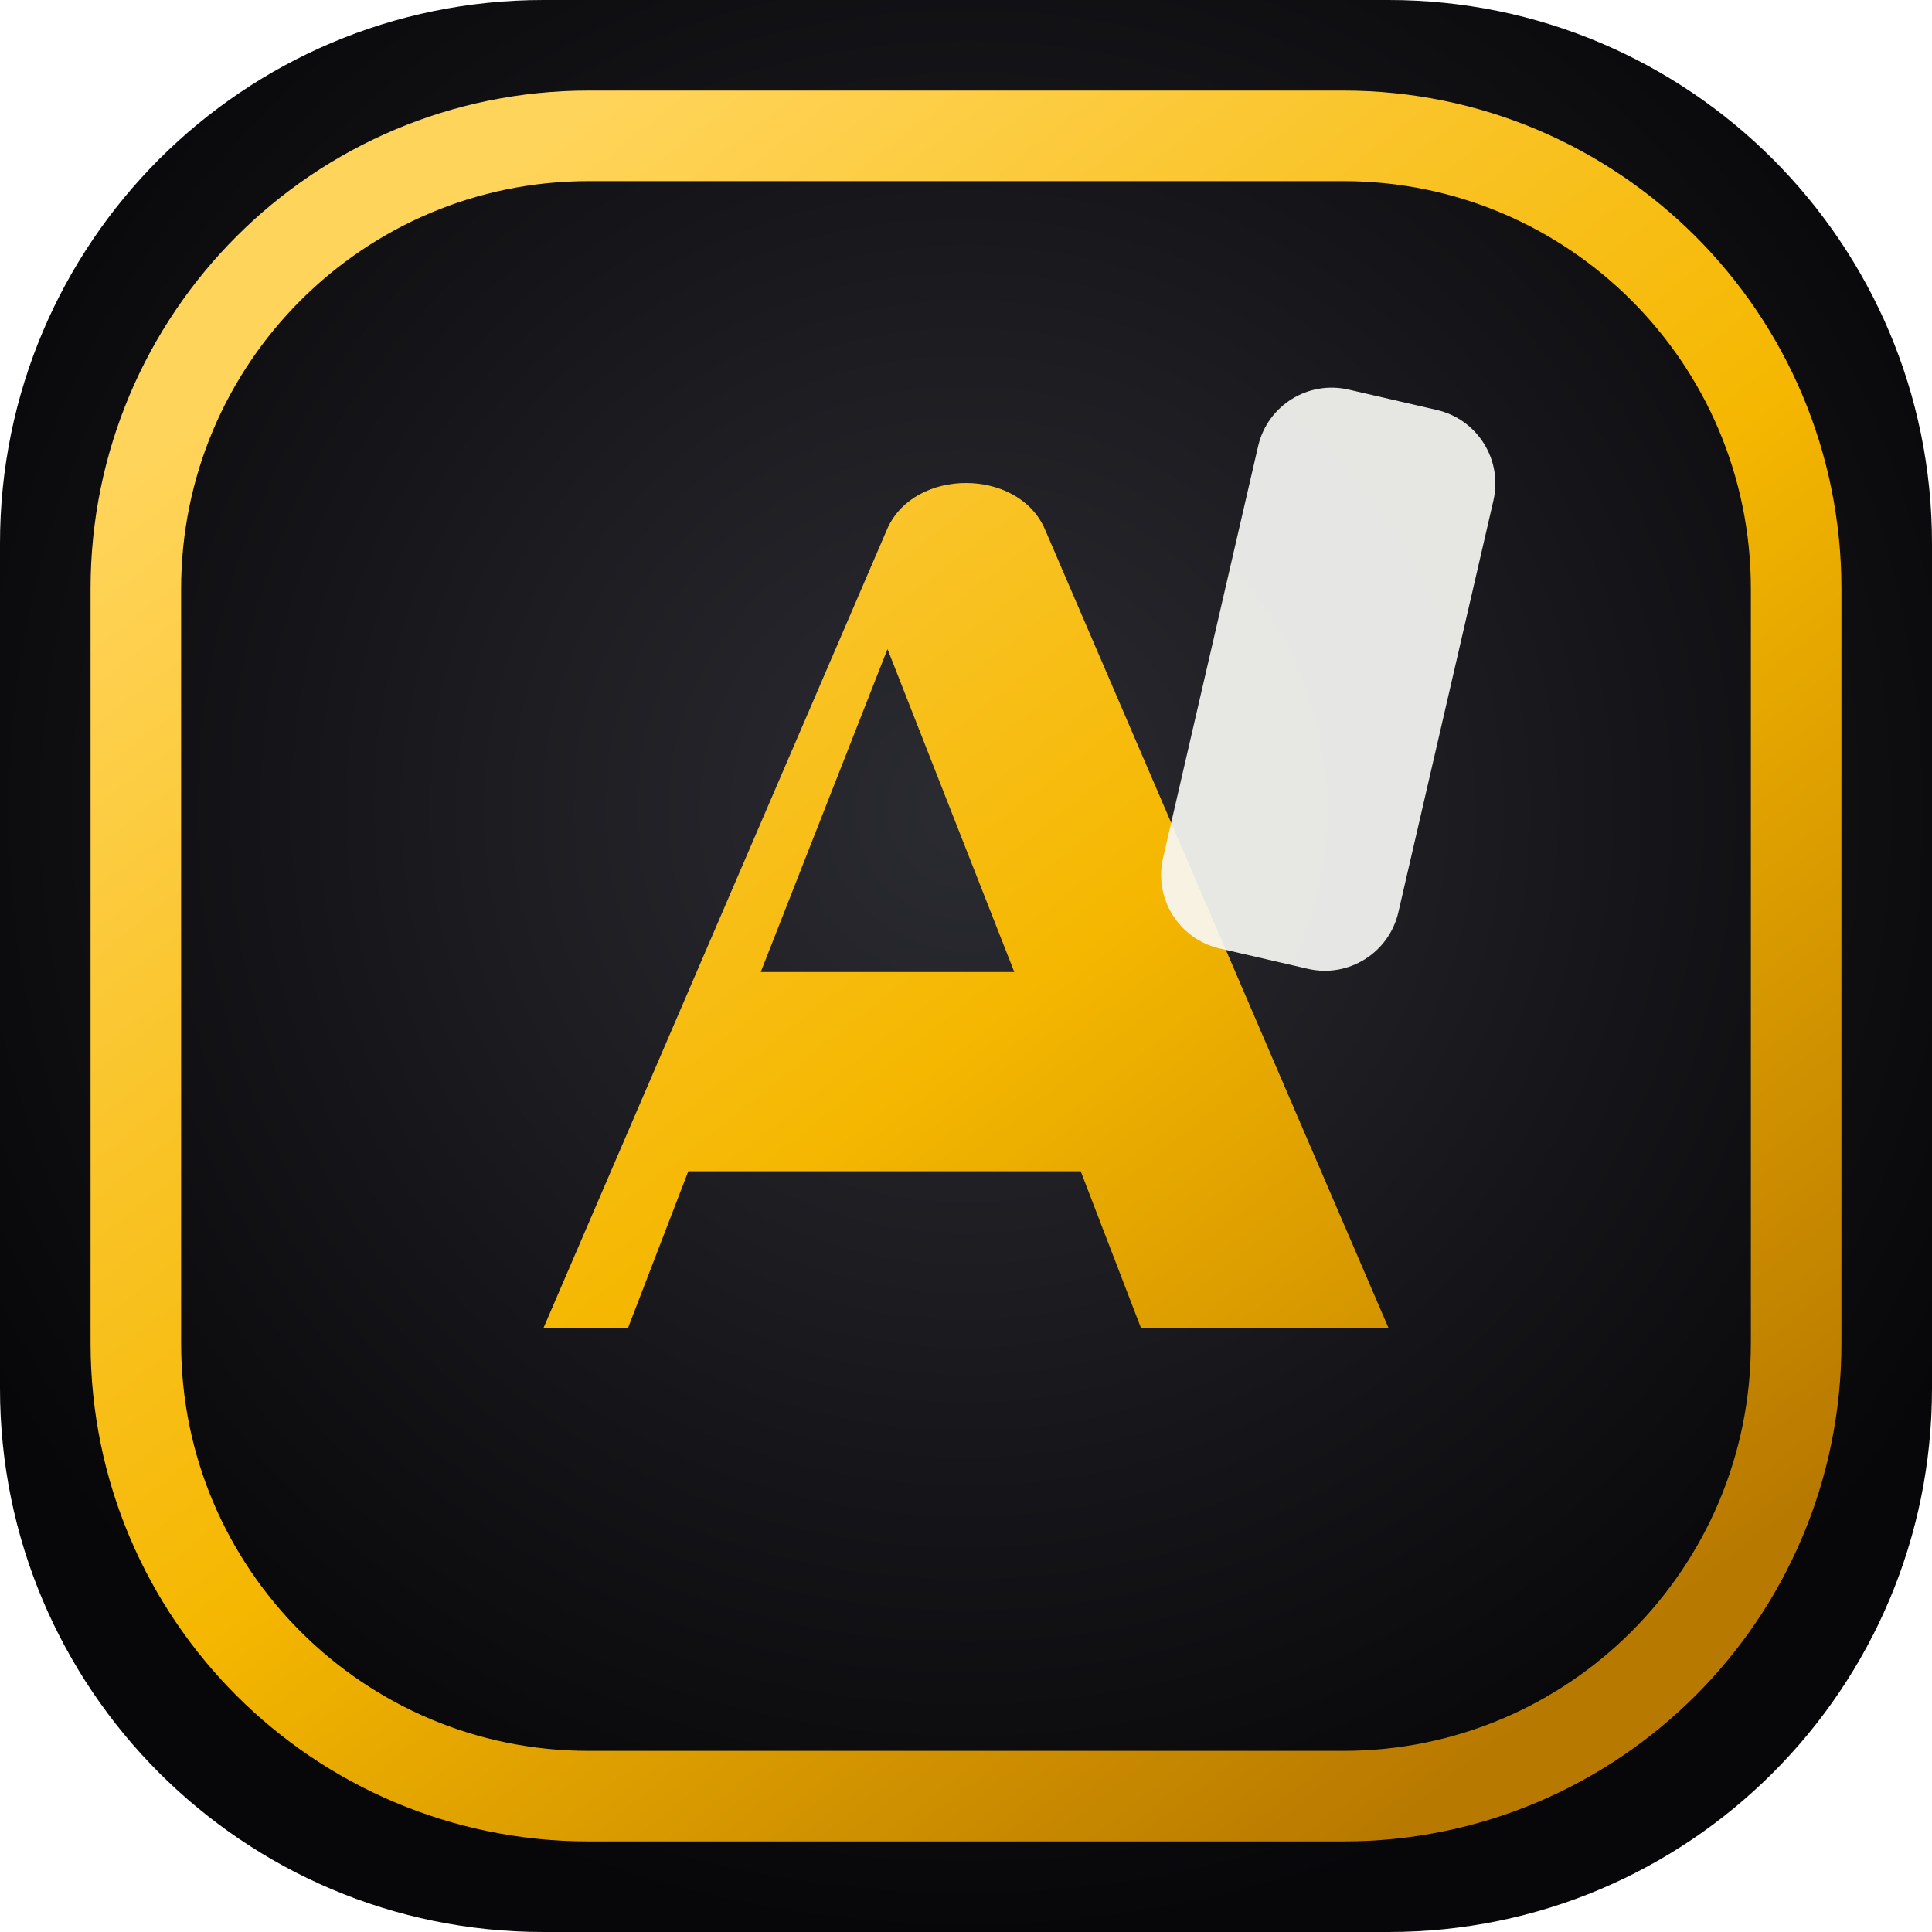
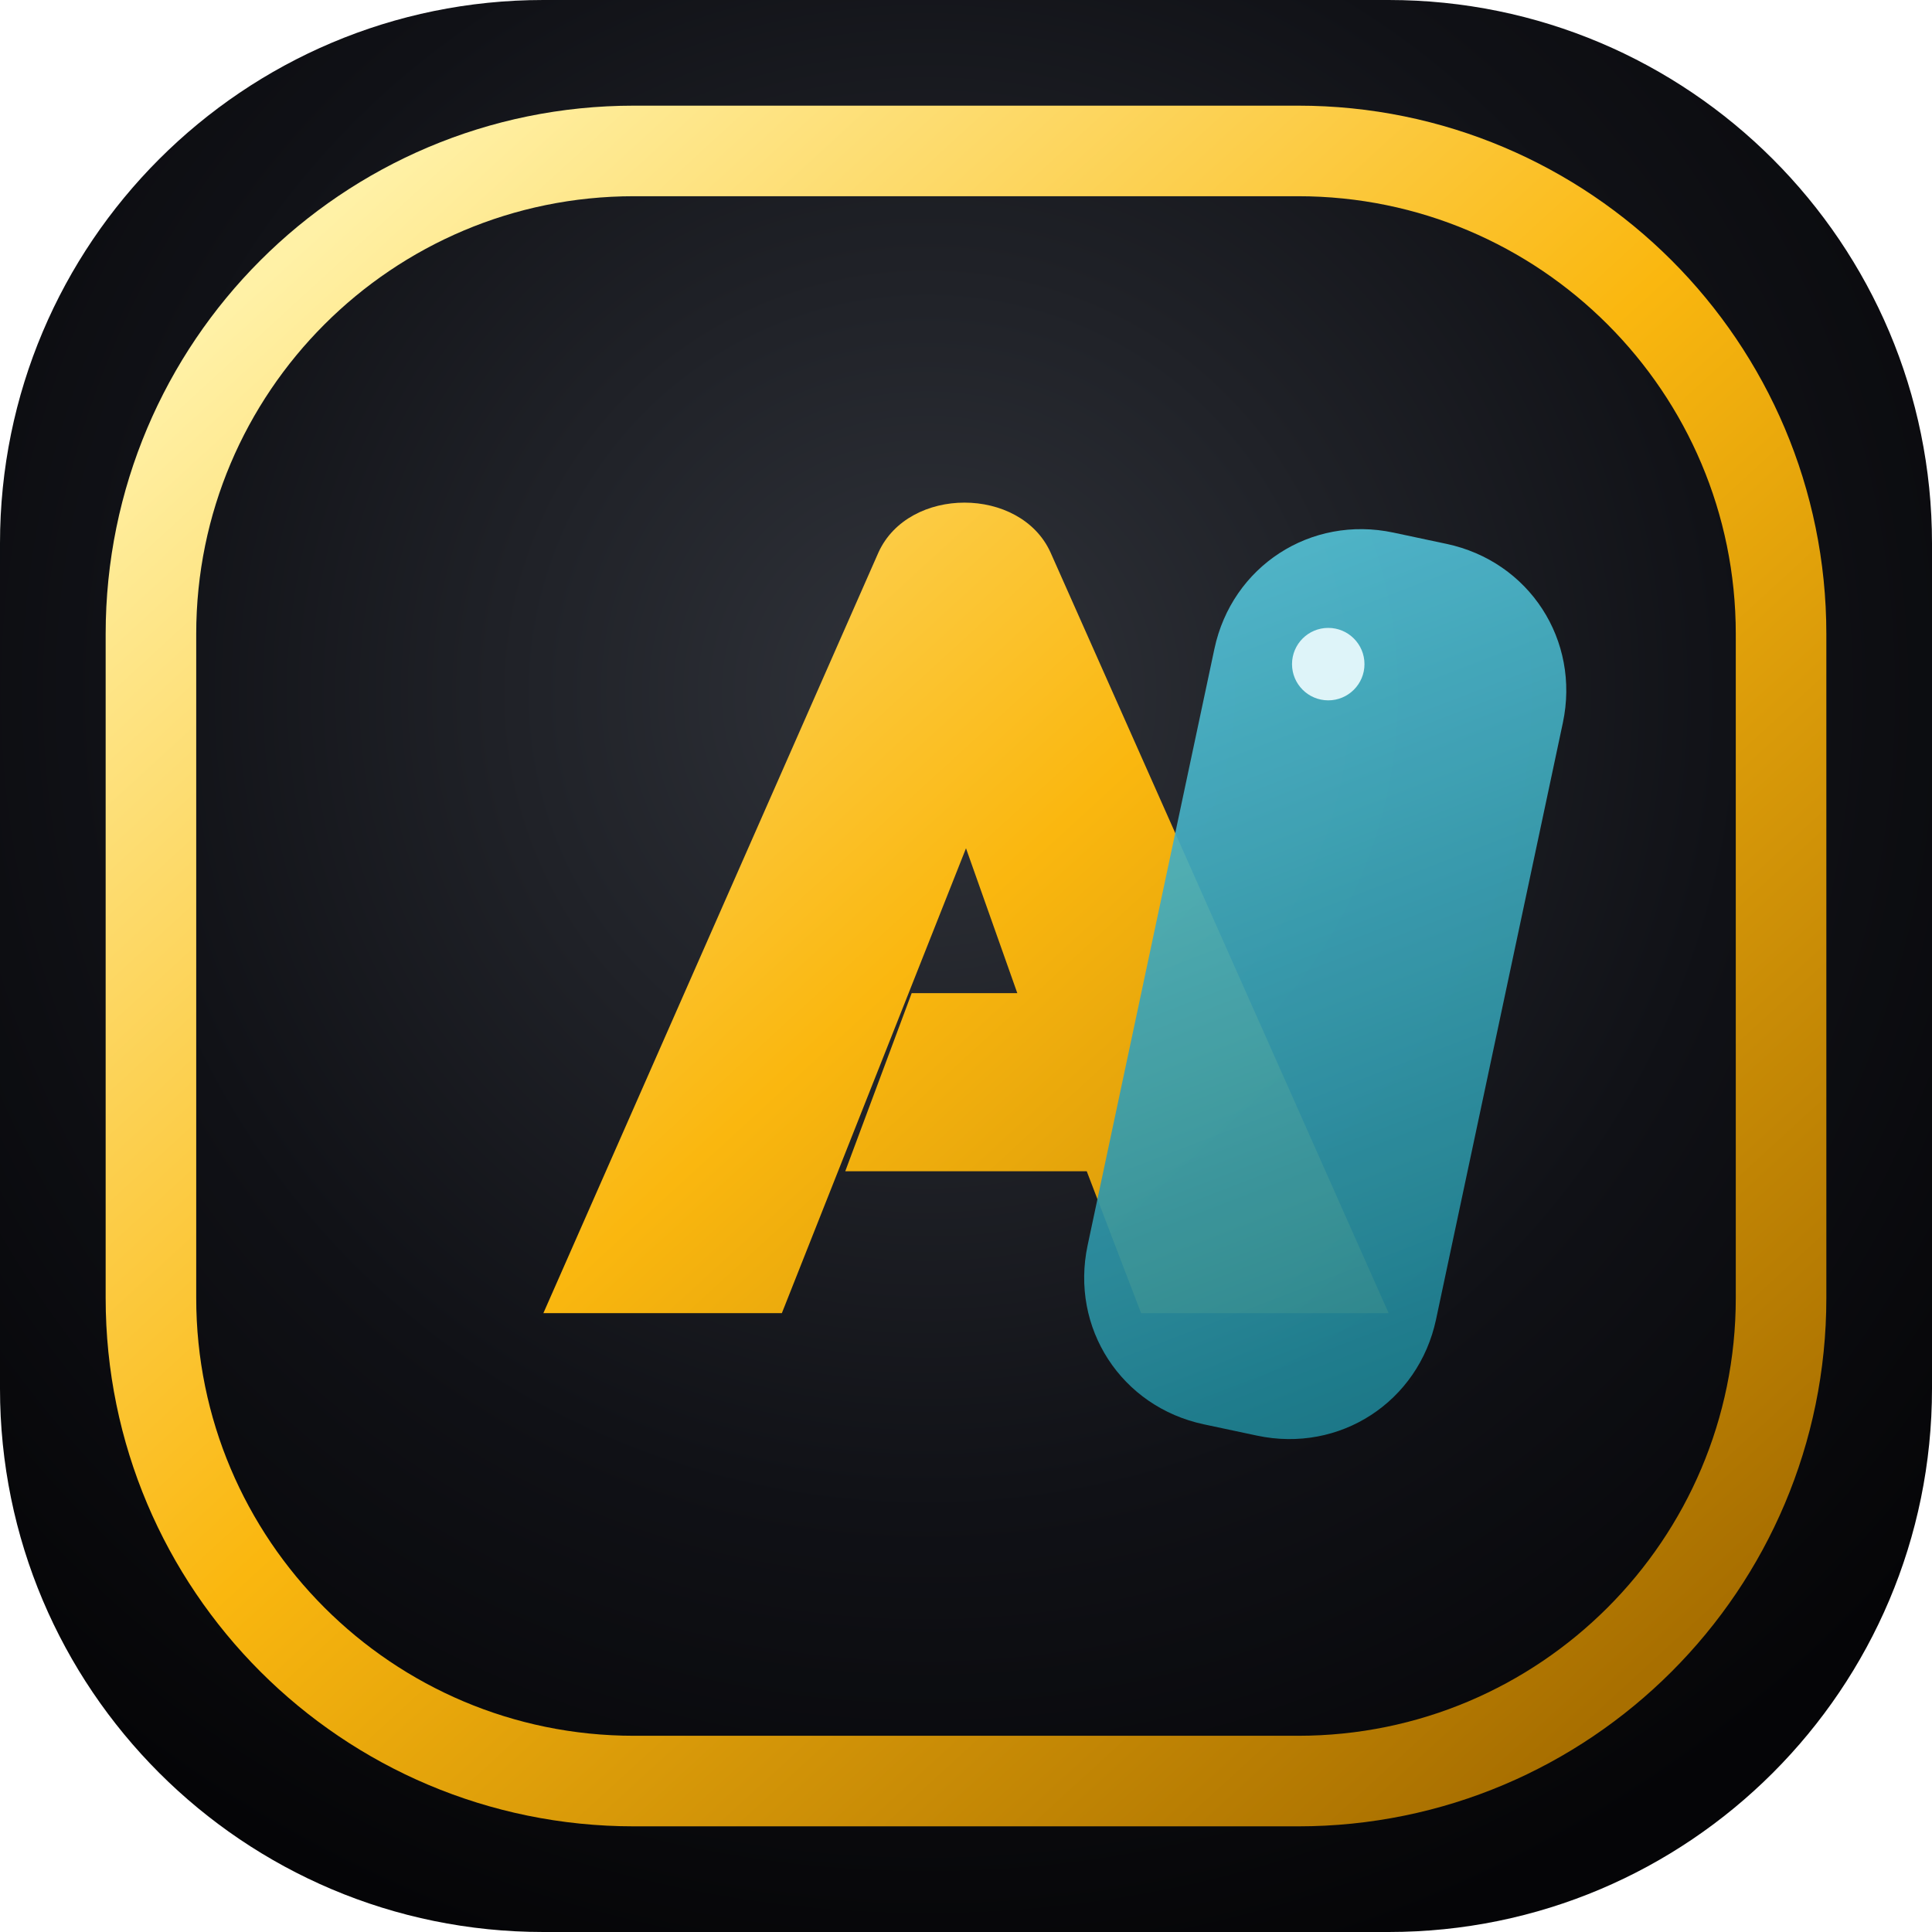
<svg xmlns="http://www.w3.org/2000/svg" viewBox="0 0 64 64">
  <defs>
-     <linearGradient id="gold" x1="14" y1="8" x2="52" y2="56" gradientUnits="userSpaceOnUse">
-       <stop stop-color="#ffd45a" />
-       <stop offset="0.52" stop-color="#f5b700" />
-       <stop offset="1" stop-color="#b87900" />
+     <linearGradient id="gold" x1="10" y1="8" x2="54" y2="56" gradientUnits="userSpaceOnUse">
+       <stop stop-color="#fff1a6" />
+       <stop offset="0.48" stop-color="#fab70f" />
+       <stop offset="1" stop-color="#a86f00" />
    </linearGradient>
-     <radialGradient id="glow" cx="50%" cy="42%" r="58%">
-       <stop stop-color="#2b2b32" />
-       <stop offset="1" stop-color="#070709" />
+     <linearGradient id="cyan" x1="18" y1="12" x2="48" y2="58" gradientUnits="userSpaceOnUse">
+       <stop stop-color="#74e7ff" />
+       <stop offset="1" stop-color="#0b6b7a" />
+     </linearGradient>
+     <radialGradient id="bg" cx="48%" cy="36%" r="68%">
+       <stop stop-color="#30333a" />
+       <stop offset="0.62" stop-color="#101116" />
+       <stop offset="1" stop-color="#050507" />
    </radialGradient>
  </defs>
-   <rect width="64" height="64" rx="18" fill="url(#glow)" />
-   <rect x="4.5" y="4.5" width="55" height="55" rx="15" fill="none" stroke="url(#gold)" stroke-width="3" />
-   <path d="M18 44 29.4 17.5c.9-2 4.3-2 5.2 0L46 44h-8.2l-2-5.2h-13L20.8 44H18Zm7.2-11.8h8.4L29.4 21.5 25.2 32.2Z" fill="url(#gold)" />
-   <rect x="40" y="13" width="8" height="19" rx="2.5" fill="#f7f7f4" opacity=".92" transform="rotate(13 44 22.5)" />
+   <rect width="64" height="64" rx="18" fill="url(#bg)" />
+   <rect x="5" y="5" width="54" height="54" rx="16" fill="none" stroke="url(#gold)" stroke-width="3" />
+   <path d="M18 43.5 29.1 18.3c1-2.2 4.7-2.2 5.7 0L46 43.5h-8.2l-1.8-4.7H28l2.2-5.9h3.5L32 28.1l-6.1 15.4H18Z" fill="url(#gold)" />
+   <path d="M43 17.5h1.8c2.8 0 5 2.2 5 5v20.2c0 2.8-2.2 5-5 5H43c-2.8 0-5-2.2-5-5V22.5c0-2.8 2.2-5 5-5Z" fill="url(#cyan)" opacity=".92" transform="rotate(12 43.9 32.6)" />
+   <circle cx="44" cy="22" r="1.2" fill="#eefcff" opacity=".9" />
</svg>
